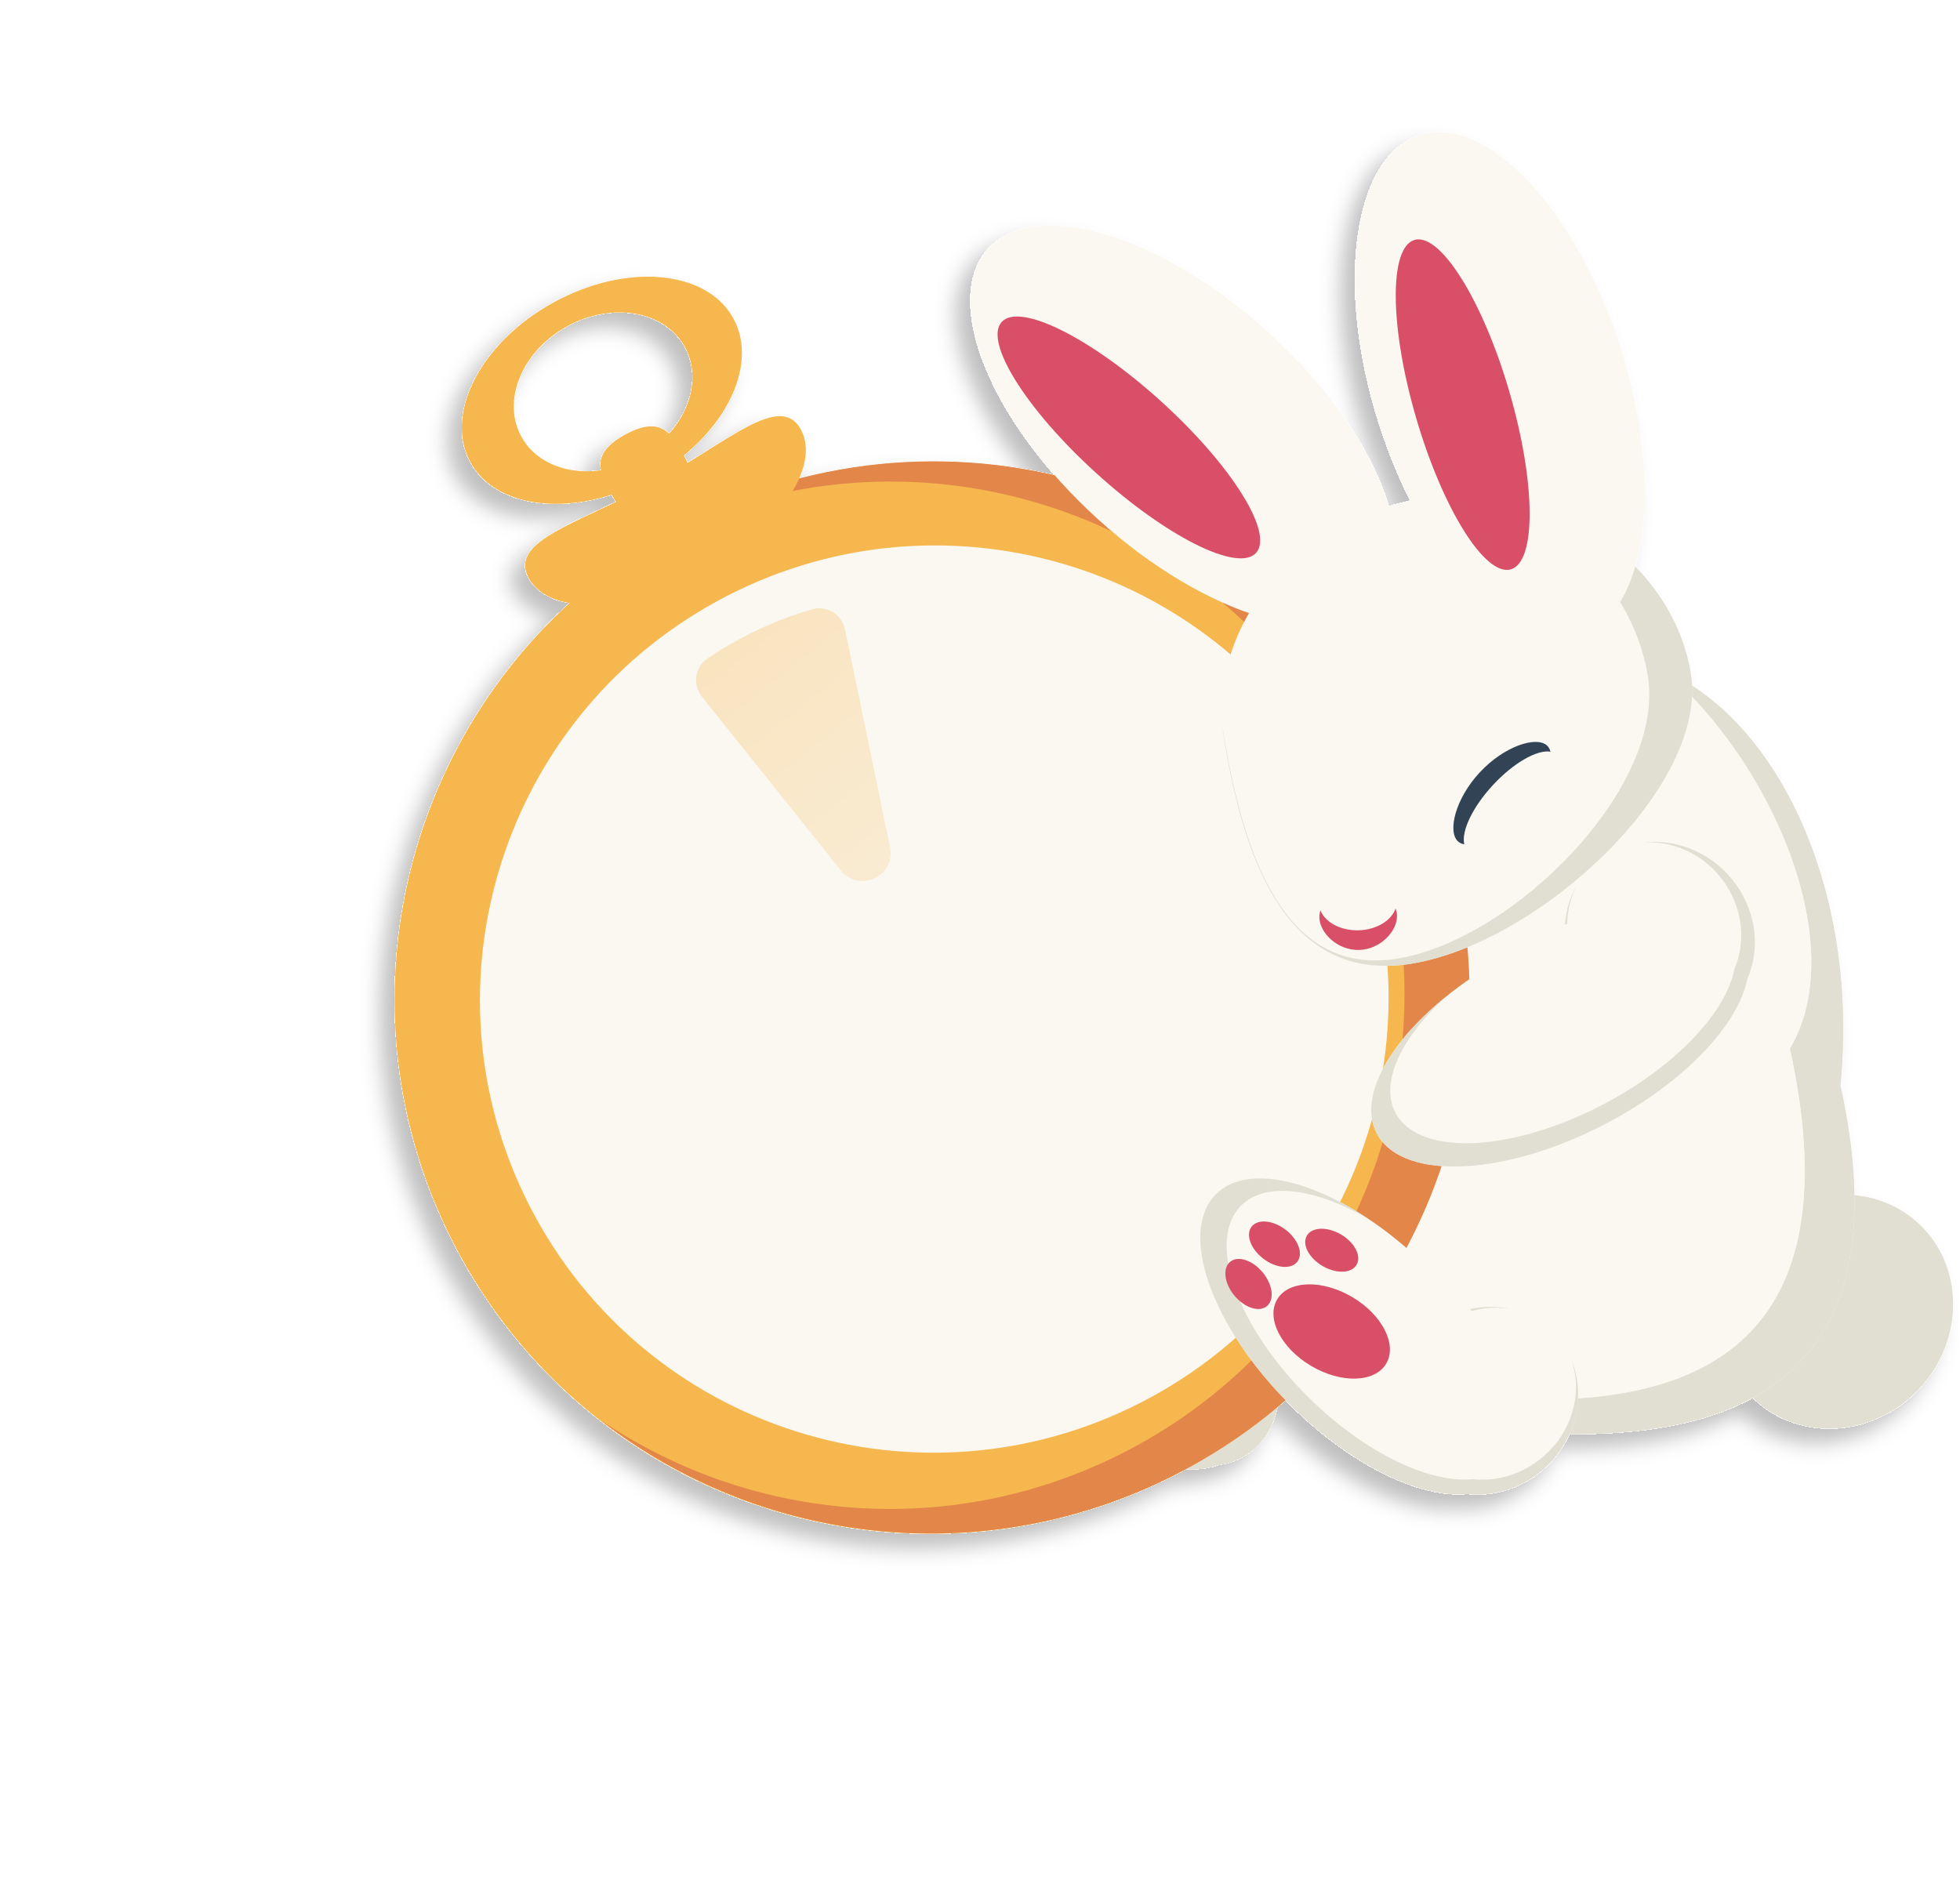
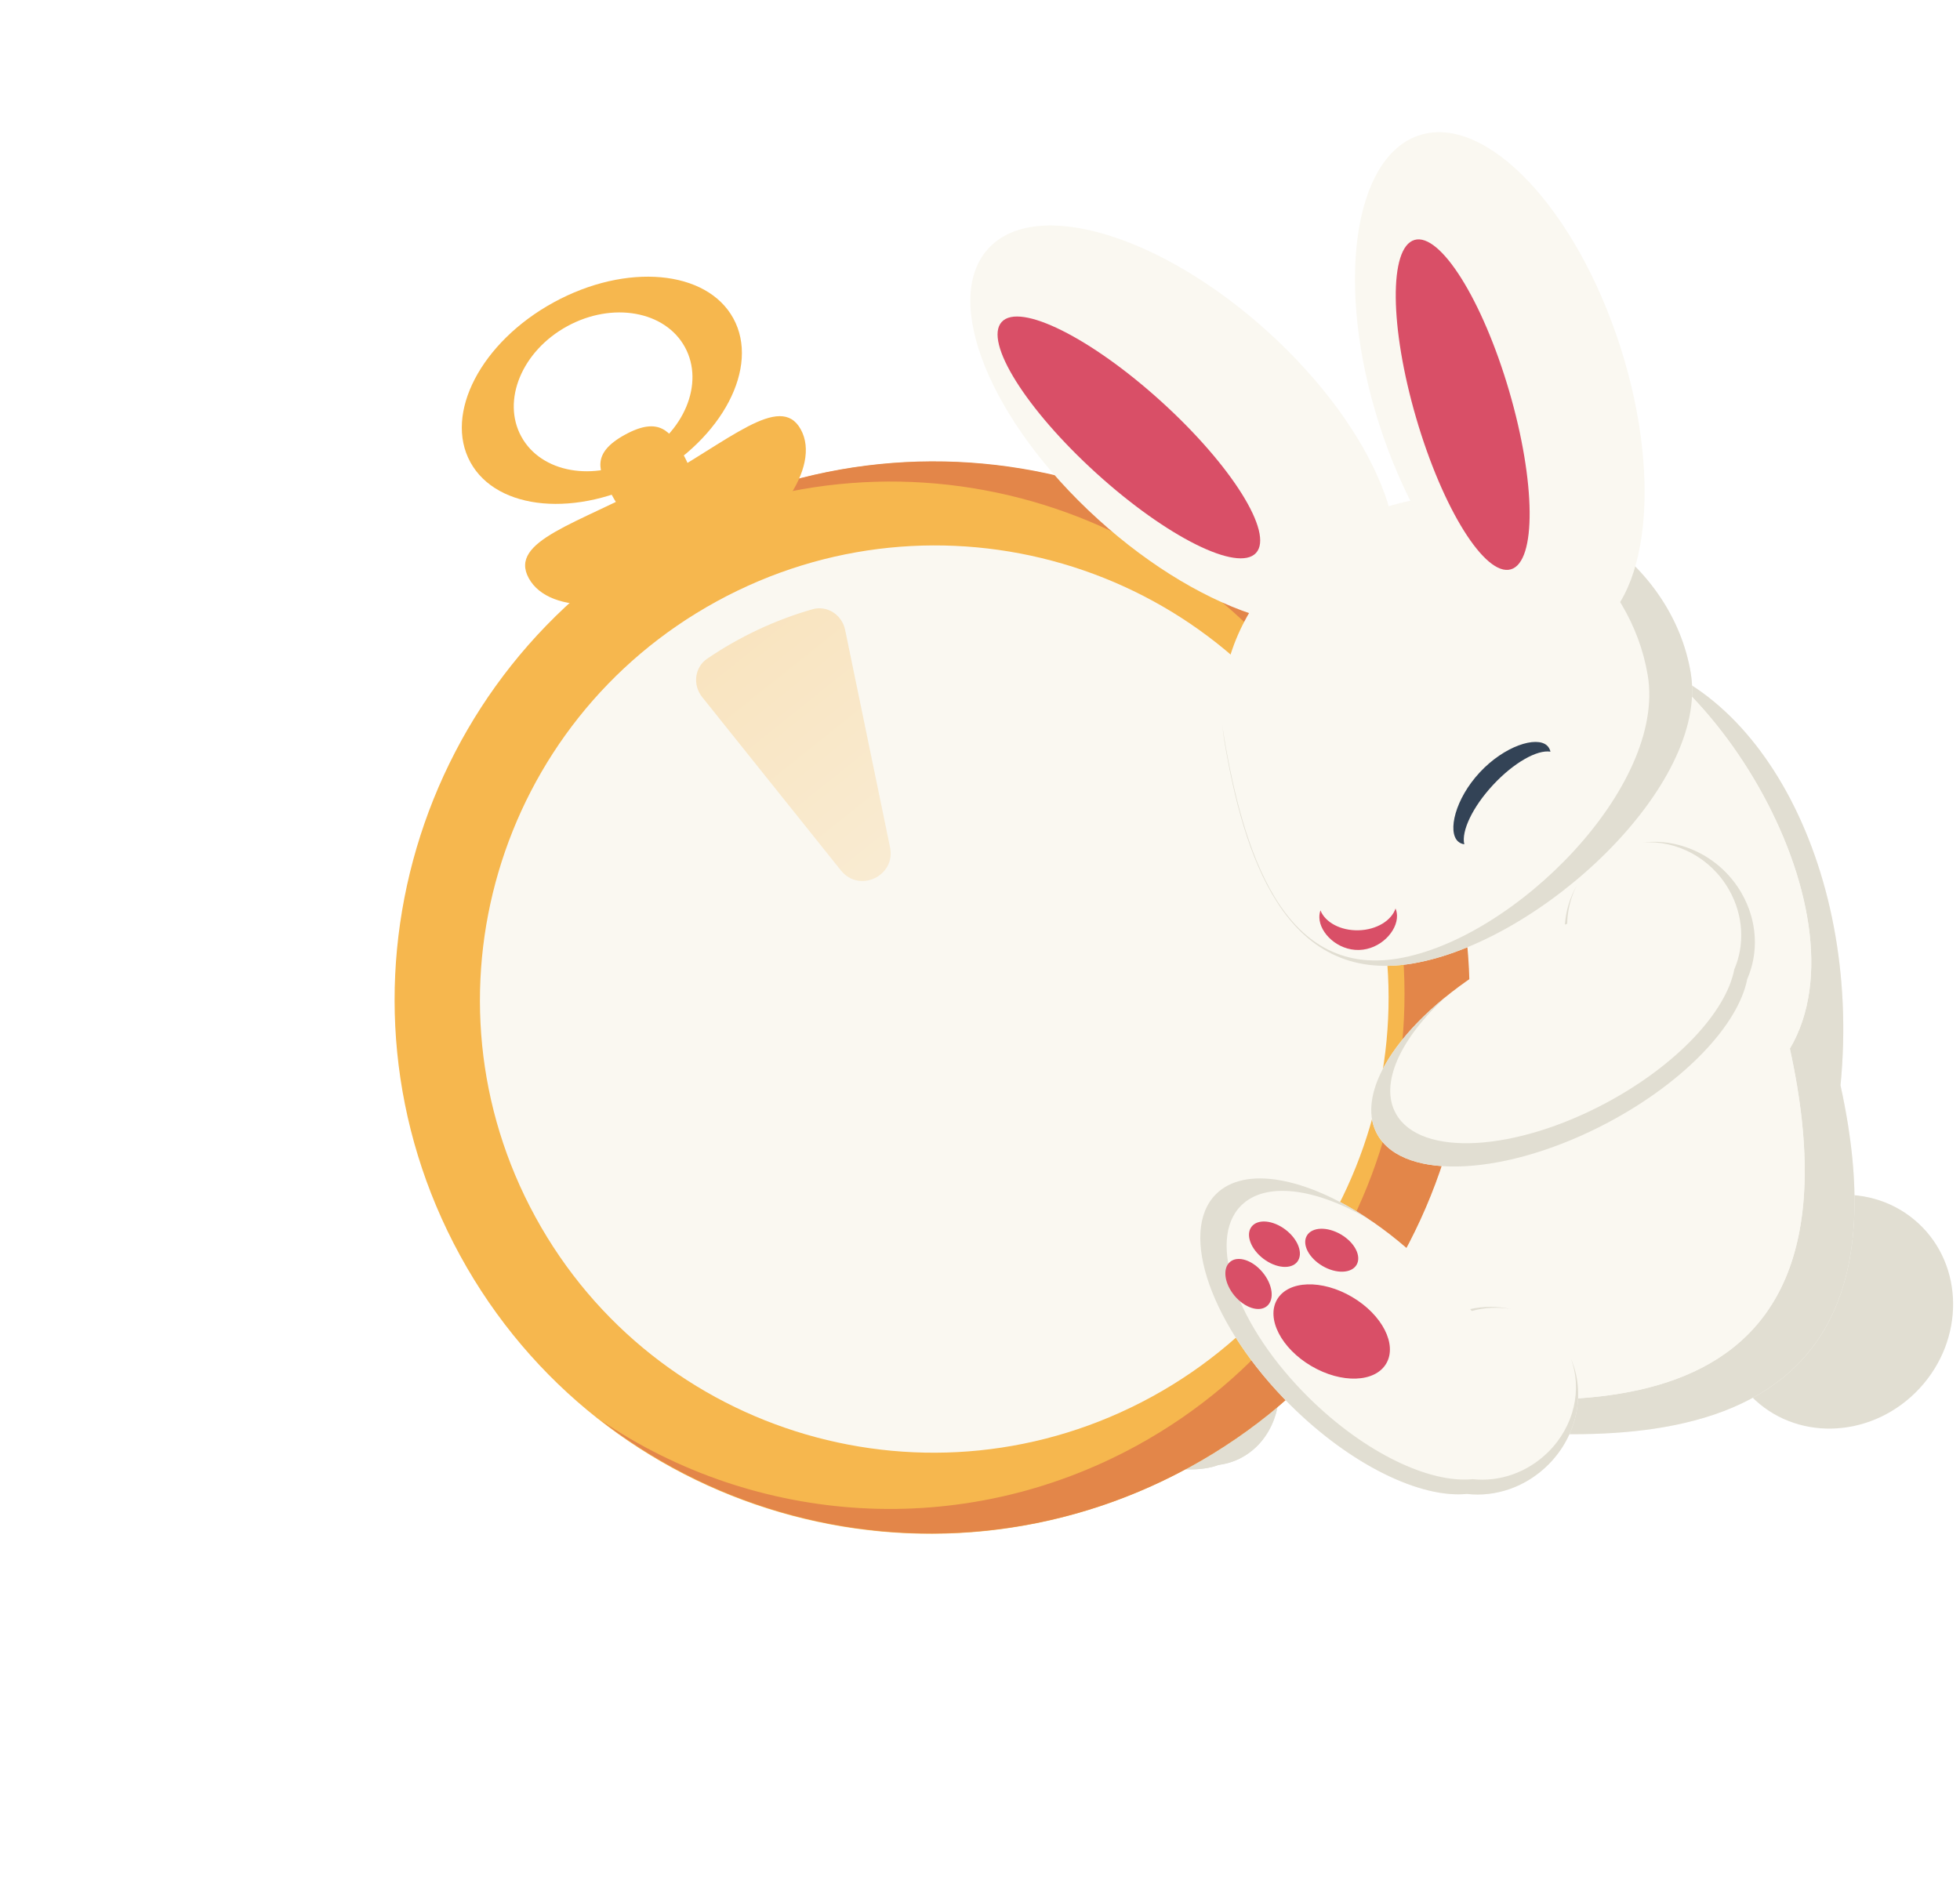
<svg xmlns="http://www.w3.org/2000/svg" xmlns:xlink="http://www.w3.org/1999/xlink" width="702" height="677" viewBox="0 0 702 677" fill="none">
-   <g filter="url(#filter0_d_953_666)">
+   <g>
    <path d="M444.471 517.736C438.106 531.58 409.289 528.405 380.106 510.646C350.923 492.886 332.425 467.266 338.79 453.423C345.154 439.579 373.971 442.753 403.154 460.513C432.338 478.272 450.836 503.892 444.471 517.736Z" fill="#E1DED2" />
    <path d="M455.477 510.411C449.112 524.255 433.33 529.013 420.226 521.039C407.122 513.064 401.659 495.377 408.024 481.533C414.388 467.689 430.171 462.931 443.274 470.906C456.378 478.88 461.841 496.567 455.477 510.411Z" fill="#E1DED2" />
    <path d="M450.891 477.584C458.234 486.62 460.414 499.672 455.477 510.411C451.665 518.702 444.476 523.733 436.508 524.723C424.489 529.27 402.405 524.216 380.106 510.646C350.923 492.886 332.425 467.266 338.79 453.423C343.617 442.923 361.358 442.213 382.378 450.229C365.07 444.756 350.885 446.108 346.734 455.001C340.781 467.754 357.719 491.188 384.567 507.342C405.081 519.685 425.445 524.206 436.567 519.962C443.93 519.008 450.596 514.347 454.161 506.709C458.594 497.211 456.982 485.791 450.891 477.584Z" fill="#E1DED2" />
    <path d="M429.688 467.041C426.022 467.247 422.484 468.365 419.358 470.305C419.164 470.151 418.969 469.998 418.773 469.845C422.118 468.04 425.848 467.078 429.688 467.041Z" fill="#E1DED2" />
    <path d="M628.155 442.412C644.306 424.93 670.696 423.041 687.099 438.194C703.502 453.346 703.706 479.802 687.555 497.284C671.404 514.766 645.014 516.655 628.611 501.502C612.208 486.35 612.004 459.894 628.155 442.412Z" fill="#E1DED2" />
    <path d="M659.202 388.788C691.787 537.237 557.247 514.559 505.315 509.472C453.383 504.386 408.246 468.432 416.047 388.788C423.849 309.144 523.972 229.655 575.904 234.741C627.835 239.828 667.004 309.144 659.202 388.788Z" fill="#FAF8F1" />
    <path d="M659.202 388.788C691.787 537.237 557.247 514.559 505.315 509.472C453.383 504.386 408.246 468.432 416.047 388.788C423.849 309.144 523.972 229.655 575.904 234.741C627.835 239.828 667.004 309.144 659.202 388.788Z" fill="#E1DED2" />
    <path d="M641.064 375.63C673.649 524.078 547.924 502.371 495.993 497.284C444.061 492.198 398.923 456.244 406.725 376.6C414.527 296.956 505.834 216.496 557.766 221.583C609.698 226.669 670.424 326.063 641.064 375.63Z" fill="#FAF8F1" />
    <path d="M641.064 375.63C673.649 524.078 547.924 502.371 495.993 497.284C444.061 492.198 398.923 456.244 406.725 376.6C414.527 296.956 505.834 216.496 557.766 221.583C609.698 226.669 670.424 326.063 641.064 375.63Z" fill="#FAF8F1" />
    <path d="M502.683 265.017C553.506 357.967 519.07 474.675 425.768 525.69C332.465 576.706 215.628 542.711 164.805 449.761C113.982 356.81 148.418 240.103 241.72 189.087C335.022 138.071 451.859 172.066 502.683 265.017Z" fill="#F6B74E" />
    <path d="M241.922 188.976C335.225 137.961 452.062 171.955 502.885 264.906C553.708 357.856 519.272 474.564 425.97 525.58C356.41 563.614 273.769 554.397 215.154 508.727C270.453 546.224 344.354 552.167 407.092 517.863C496.361 469.052 529.228 357.241 480.502 268.125C432.794 180.873 324.559 147.727 236.268 192.19C238.128 191.092 240.013 190.02 241.922 188.976Z" fill="#E38649" />
    <ellipse cx="334.618" cy="357.871" rx="162.792" ry="162.372" transform="rotate(-28.6689 334.618 357.871)" fill="#FAF8F1" />
    <g id="Repeat group 1_inner" data-figma-trr="r12u0.1-0f">
      <path d="M251.498 249.707C248.047 245.395 248.725 239.067 253.288 235.955C264.825 228.085 277.546 222.107 290.969 218.249C296.276 216.723 301.581 220.24 302.698 225.648L318.78 303.518C320.906 313.812 307.747 319.996 301.179 311.789L251.498 249.707Z" fill="url(#paint0_linear_953_666)" fill-opacity="0.3" />
    </g>
    <use xlink:href="#Repeat%20group%201_inner" transform="translate(223.635 -119.332) rotate(30)" />
    <use xlink:href="#Repeat%20group%201_inner" transform="translate(476.975 -110.859) rotate(60)" />
    <use xlink:href="#Repeat%20group%201_inner" transform="translate(692.137 23.1485) rotate(90)" />
    <use xlink:href="#Repeat%20group%201_inner" transform="translate(811.469 246.784) rotate(120)" />
    <use xlink:href="#Repeat%20group%201_inner" transform="translate(802.996 500.123) rotate(150)" />
    <use xlink:href="#Repeat%20group%201_inner" transform="translate(668.989 715.286) rotate(-180)" />
    <use xlink:href="#Repeat%20group%201_inner" transform="translate(445.353 834.618) rotate(-150)" />
    <use xlink:href="#Repeat%20group%201_inner" transform="translate(192.014 826.145) rotate(-120)" />
    <use xlink:href="#Repeat%20group%201_inner" transform="translate(-23.1485 692.137) rotate(-90)" />
    <use xlink:href="#Repeat%20group%201_inner" transform="translate(-142.481 468.502) rotate(-60)" />
    <use xlink:href="#Repeat%20group%201_inner" transform="translate(-134.008 215.162) rotate(-30)" />
    <path d="M244.412 162.205C248.536 169.747 251.079 176.299 238.797 183.014C226.515 189.73 222.7 183.874 218.576 176.332C214.452 168.79 211.582 162.418 223.864 155.702C236.146 148.986 240.288 154.663 244.412 162.205Z" fill="#F6B74E" />
    <path d="M198.334 108.296C224.344 94.074 253.143 96.651 262.658 114.053C272.172 131.454 258.8 157.09 232.789 171.312C206.779 185.533 177.981 182.956 168.466 165.555C158.952 148.154 172.324 122.518 198.334 108.296ZM203.161 116.858C186.979 125.706 179.616 143.402 186.714 156.384C193.812 169.366 212.684 172.717 228.866 163.869C245.048 155.022 252.411 137.325 245.313 124.343C238.215 111.361 219.343 108.01 203.161 116.858Z" fill="#F6B74E" />
    <path d="M286.821 153.835C294.188 167.308 278.348 190.156 251.441 204.868C224.534 219.58 196.75 220.585 189.384 207.112C182.017 193.639 207.092 187.679 233.998 172.967C260.905 158.255 279.455 140.362 286.821 153.835Z" fill="#F6B74E" />
    <path d="M623.991 337.095C633.571 353.787 612.107 382.864 576.048 402.041C539.989 421.219 502.991 423.234 493.411 406.542C483.83 389.851 505.295 360.773 541.354 341.596C577.413 322.419 614.411 320.404 623.991 337.095Z" fill="#FAF8F1" />
    <path d="M623.783 319.962C633.363 336.653 628.004 357.165 611.813 365.776C595.622 374.387 574.73 367.837 565.15 351.145C555.57 334.454 560.929 313.942 577.12 305.331C593.311 296.72 614.203 303.27 623.783 319.962Z" fill="#FAF8F1" />
    <path d="M588.542 301.769C602.113 300.169 616.351 307.014 623.783 319.962C629.52 329.958 629.899 341.323 625.803 350.683C622.631 366.954 603.6 387.388 576.048 402.041C539.989 421.219 502.991 423.234 493.411 406.542C486.145 393.883 496.736 374.1 518.007 356.915C501.603 371.862 493.907 388.233 500.021 399.022C508.789 414.497 542.642 412.633 575.634 394.861C600.842 381.28 618.253 362.34 621.153 347.257C624.9 338.581 624.552 328.046 619.301 318.779C612.771 307.254 600.5 300.943 588.542 301.769Z" fill="#E1DED2" />
    <path d="M564.668 317.368C562.538 321.498 561.387 326.133 561.308 330.899C561.033 331.002 560.758 331.105 560.483 331.21C560.834 326.301 562.26 321.568 564.668 317.368Z" fill="#E1DED2" />
    <path d="M538.066 529.623C524.502 543.229 490.543 531.461 462.217 503.338C433.891 475.215 421.925 441.387 435.49 427.781C449.055 414.174 483.014 425.943 511.339 454.065C539.665 482.188 551.631 516.017 538.066 529.623Z" fill="#FAF8F1" />
    <path d="M554.596 524.605C541.031 538.212 519.724 539.005 507.005 526.377C494.286 513.749 494.972 492.483 508.537 478.876C522.102 465.27 543.409 464.477 556.127 477.105C568.846 489.732 568.16 510.999 554.596 524.605Z" fill="#FAF8F1" />
    <path d="M562.668 486.721C567.89 498.886 565.118 514.051 554.596 524.605C546.472 532.754 535.572 536.306 525.403 535.133C508.793 536.765 483.86 524.827 462.217 503.338C433.891 475.215 421.925 441.387 435.49 427.781C445.778 417.462 467.796 421.737 490.19 436.673C471.28 425.632 453.349 423.086 444.559 431.808C431.953 444.317 442.921 475.264 469.056 500.931C489.026 520.543 512.074 531.397 527.461 529.846C536.873 530.886 546.978 527.596 554.527 520.105C563.916 510.789 566.704 497.605 562.668 486.721Z" fill="#E1DED2" />
    <path d="M541.104 468.918C536.529 468.101 531.731 468.335 527.096 469.604C526.922 469.378 526.748 469.151 526.572 468.925C531.419 467.869 536.387 467.862 541.104 468.918Z" fill="#E1DED2" />
    <path d="M496.487 488.452C492.449 495.279 480.432 495.663 469.647 489.31C458.863 482.956 453.394 472.271 457.433 465.444C461.472 458.617 473.489 458.233 484.273 464.586C495.058 470.94 500.526 481.625 496.487 488.452Z" fill="#D94F67" />
    <path d="M485.872 453.075C484.032 456.185 478.559 456.36 473.647 453.466C468.735 450.572 466.245 445.706 468.084 442.596C469.924 439.487 475.397 439.312 480.309 442.205C485.221 445.099 487.711 449.966 485.872 453.075Z" fill="#D94F67" />
    <path d="M453.765 467.863C450.979 470.166 445.77 468.48 442.131 464.097C438.493 459.713 437.802 454.292 440.588 451.989C443.374 449.685 448.583 451.371 452.222 455.755C455.861 460.138 456.552 465.559 453.765 467.863Z" fill="#D94F67" />
    <path d="M464.663 451.945C462.464 454.812 457.009 454.332 452.479 450.872C447.95 447.413 446.061 442.284 448.26 439.416C450.459 436.549 455.914 437.029 460.443 440.489C464.973 443.948 466.862 449.077 464.663 451.945Z" fill="#D94F67" />
    <path d="M454.265 118.979C492.81 153.984 510.387 197.351 493.524 215.842C476.662 234.333 431.745 220.946 393.201 185.941C354.656 150.936 337.079 107.569 353.942 89.078C370.804 70.587 415.721 83.974 454.265 118.979Z" fill="#FAF8F1" />
    <path d="M415.995 143.889C441.152 166.735 456.318 190.987 449.871 198.057C443.423 205.127 417.804 192.338 392.647 169.492C367.491 146.646 352.324 122.394 358.772 115.324C365.219 108.254 390.839 121.043 415.995 143.889Z" fill="#D94F67" />
    <path d="M605.545 240.943C612.348 281.286 551.756 337.432 505.859 345.139C459.962 352.846 445.338 305.898 438.536 265.555C431.733 225.212 463.426 186.259 509.323 178.552C555.22 170.845 598.743 200.6 605.545 240.943Z" fill="#FAF8F1" />
    <path d="M513.351 177.971C557.74 172.599 598.942 201.782 605.545 240.943C612.348 281.286 551.756 337.432 505.859 345.139C459.962 352.846 445.338 305.898 438.536 265.555C438.202 263.574 437.962 261.595 437.811 259.624C437.963 261.051 438.158 262.483 438.4 263.916C445.128 303.82 459.066 350.344 500.756 343.344C542.447 336.343 596.877 281.733 590.149 241.829C584.051 205.664 550.602 177.684 513.351 177.971Z" fill="#E1DED2" />
    <path d="M555.322 269.251C555.107 268.366 554.705 267.627 554.102 267.068C550.323 263.568 538.806 267.2 529.992 276.676C521.179 286.153 518.408 297.885 522.186 301.385C522.79 301.944 523.558 302.289 524.459 302.437C523.328 297.785 527.391 289.087 534.796 281.125C542.201 273.164 550.589 268.473 555.322 269.251Z" fill="#334356" />
    <path d="M499.833 325.422C500.152 326.232 500.334 327.086 500.357 327.971C500.499 333.512 494.439 340.085 486.76 340.281C479.081 340.478 472.691 334.224 472.548 328.683C472.526 327.798 472.663 326.935 472.941 326.11C474.62 330.37 480.127 333.403 486.579 333.237C493.031 333.072 498.374 329.762 499.833 325.422Z" fill="#D94F67" />
    <path d="M580.387 124.37C596.227 173.918 589.719 220.245 565.851 227.844C541.983 235.444 509.792 201.437 493.952 151.889C478.111 102.341 484.619 56.014 508.488 48.414C532.356 40.815 564.546 74.822 580.387 124.37Z" fill="#FAF8F1" />
    <path d="M540.535 140.093C550.064 172.678 550.335 201.264 541.14 203.942C531.944 206.62 516.764 182.377 507.235 149.792C497.705 117.208 497.434 88.622 506.63 85.944C515.825 83.266 531.005 107.509 540.535 140.093Z" fill="#D94F67" />
  </g>
  <defs>
-     <filter id="filter0_d_953_666" x="15.827" y="45.252" width="685.809" height="631.058" filterUnits="userSpaceOnUse" color-interpolation-filters="sRGB">
-       <feFlood flood-opacity="0" result="BackgroundImageFix" />
-       <feColorMatrix in="SourceAlpha" type="matrix" values="0 0 0 0 0 0 0 0 0 0 0 0 0 0 0 0 0 0 127 0" result="hardAlpha" />
-       <feOffset dx="-5" dy="5" />
-       <feGaussianBlur stdDeviation="3.55" />
-       <feComposite in2="hardAlpha" operator="out" />
-       <feColorMatrix type="matrix" values="0 0 0 0 0 0 0 0 0 0 0 0 0 0 0 0 0 0 0.25 0" />
-       <feBlend mode="normal" in2="BackgroundImageFix" result="effect1_dropShadow_953_666" />
-       <feBlend mode="normal" in="SourceGraphic" in2="effect1_dropShadow_953_666" result="shape" />
-     </filter>
    <linearGradient id="paint0_linear_953_666" x1="245.25" y1="241.9" x2="409.16" y2="446.721" gradientUnits="userSpaceOnUse">
      <stop stop-color="#F6B74E" />
      <stop offset="1" stop-color="#FAF8F1" />
    </linearGradient>
  </defs>
</svg>
